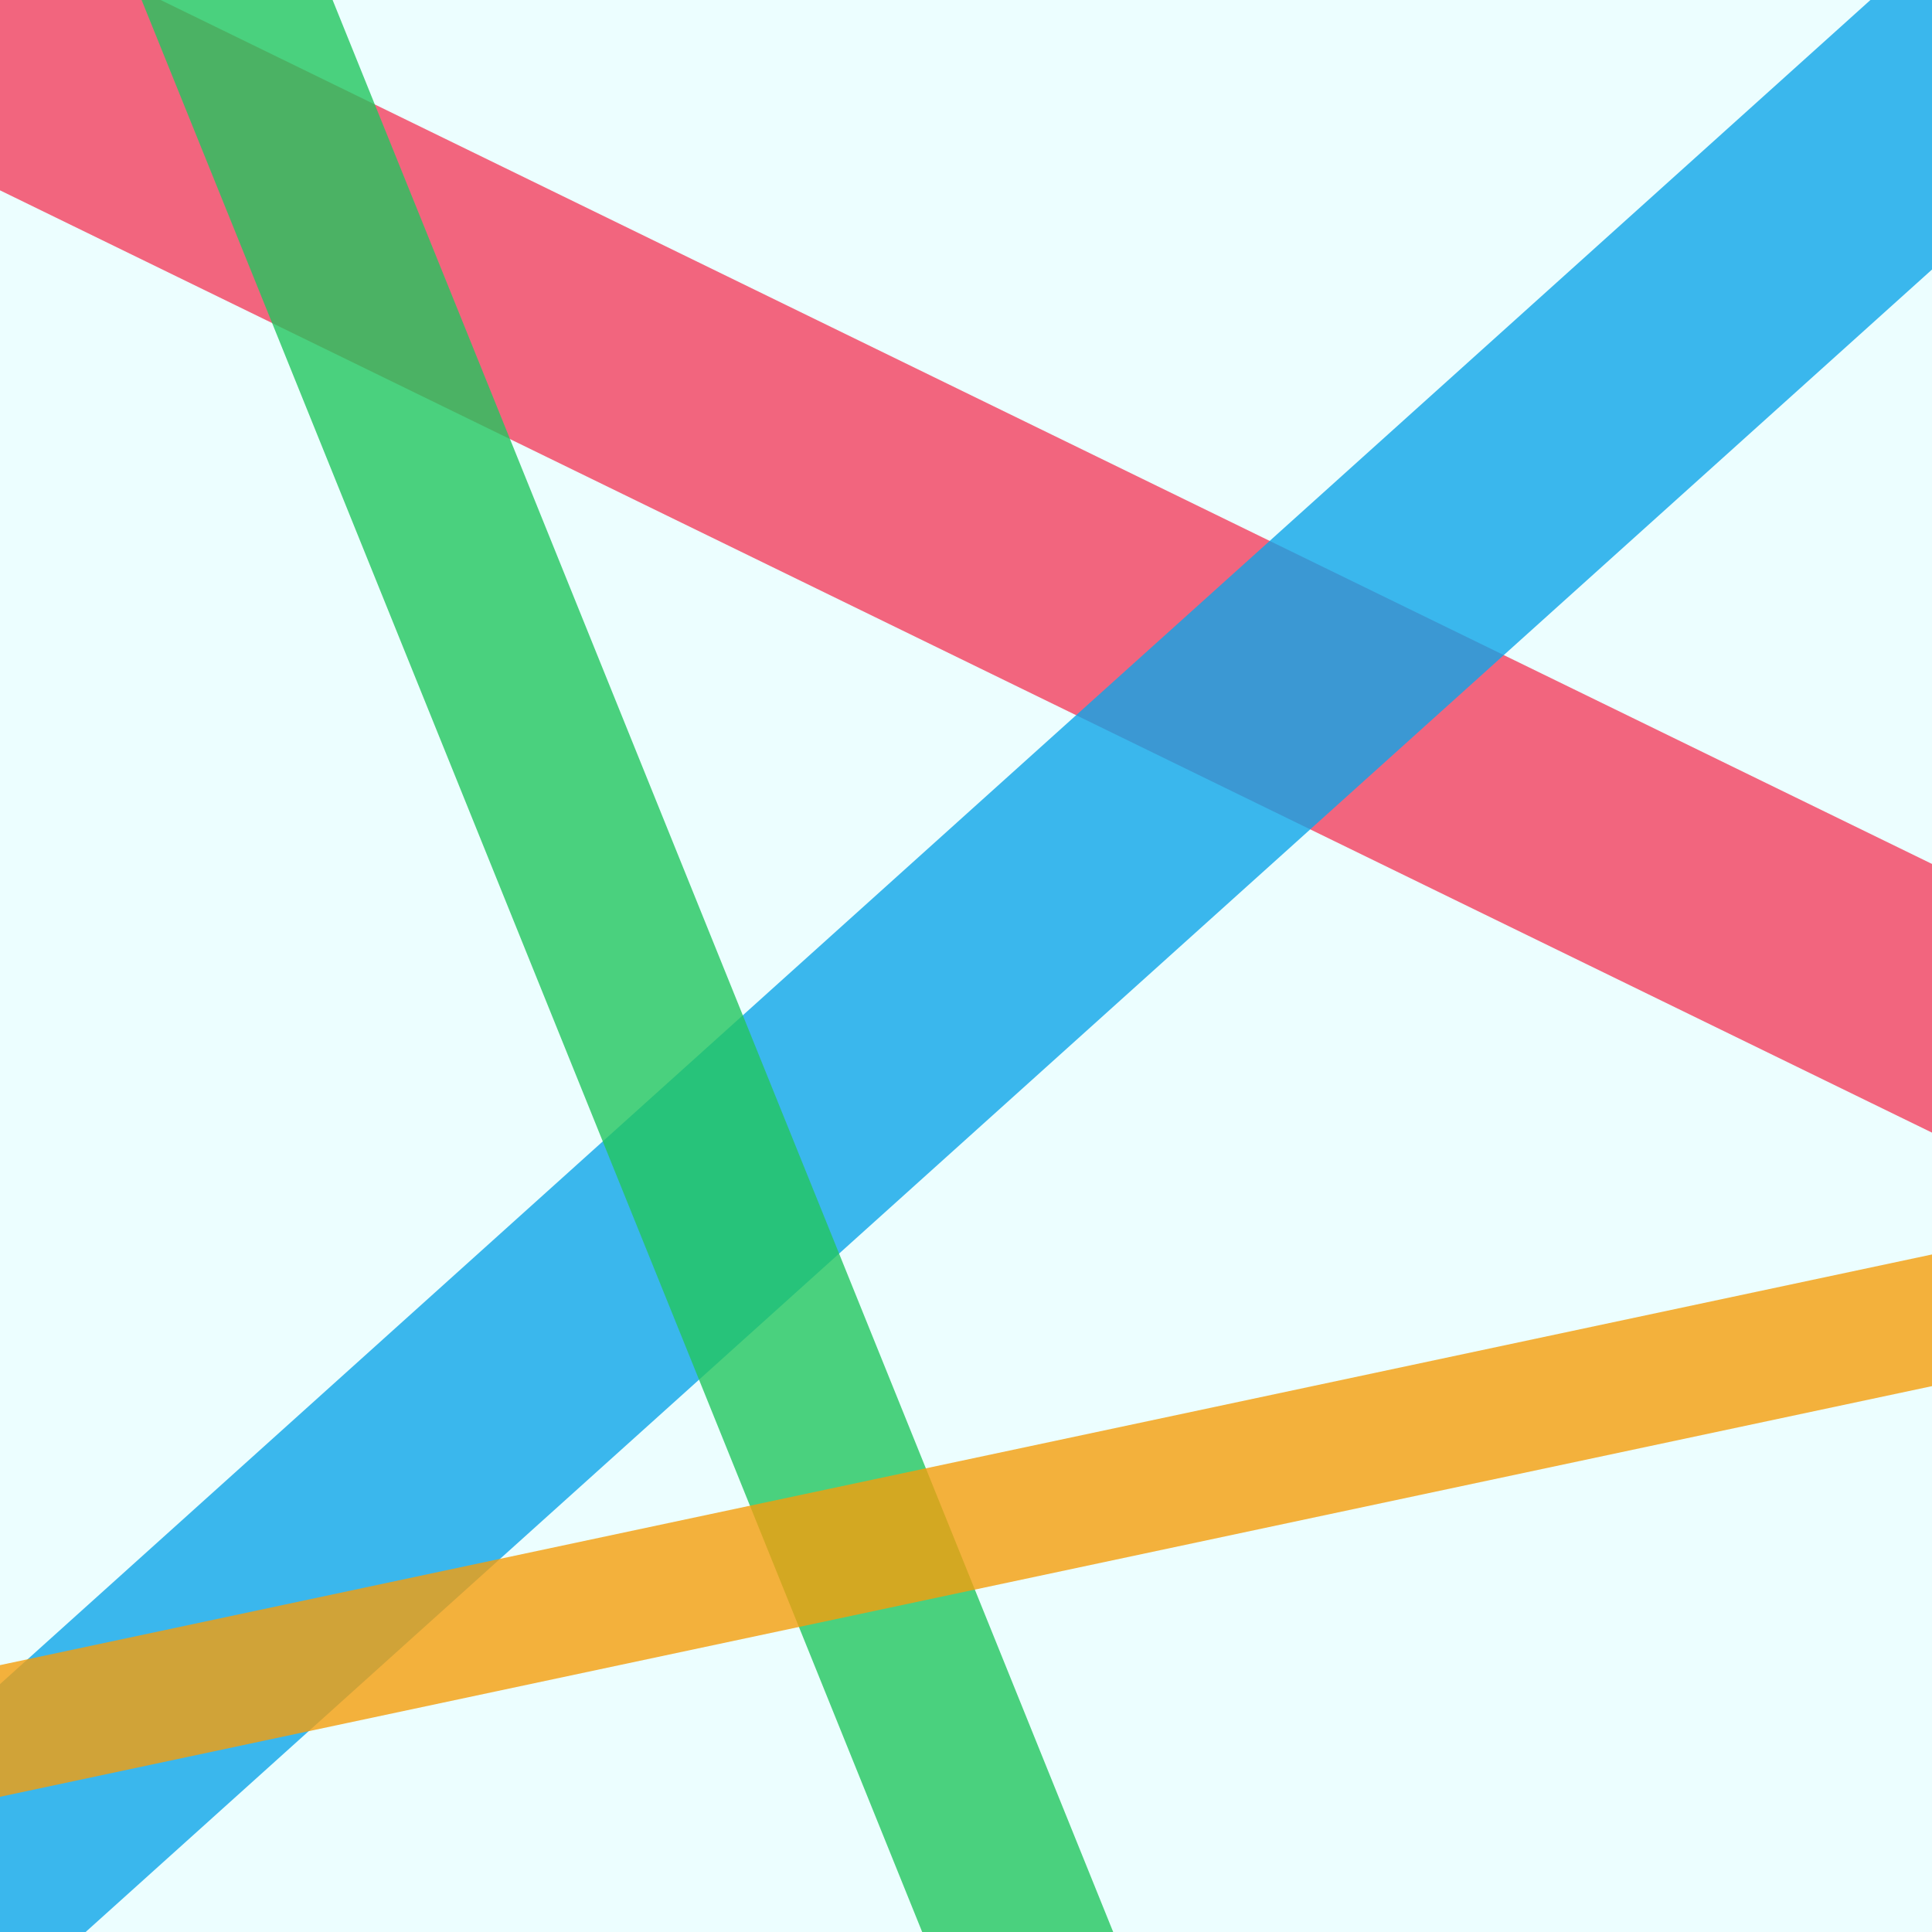
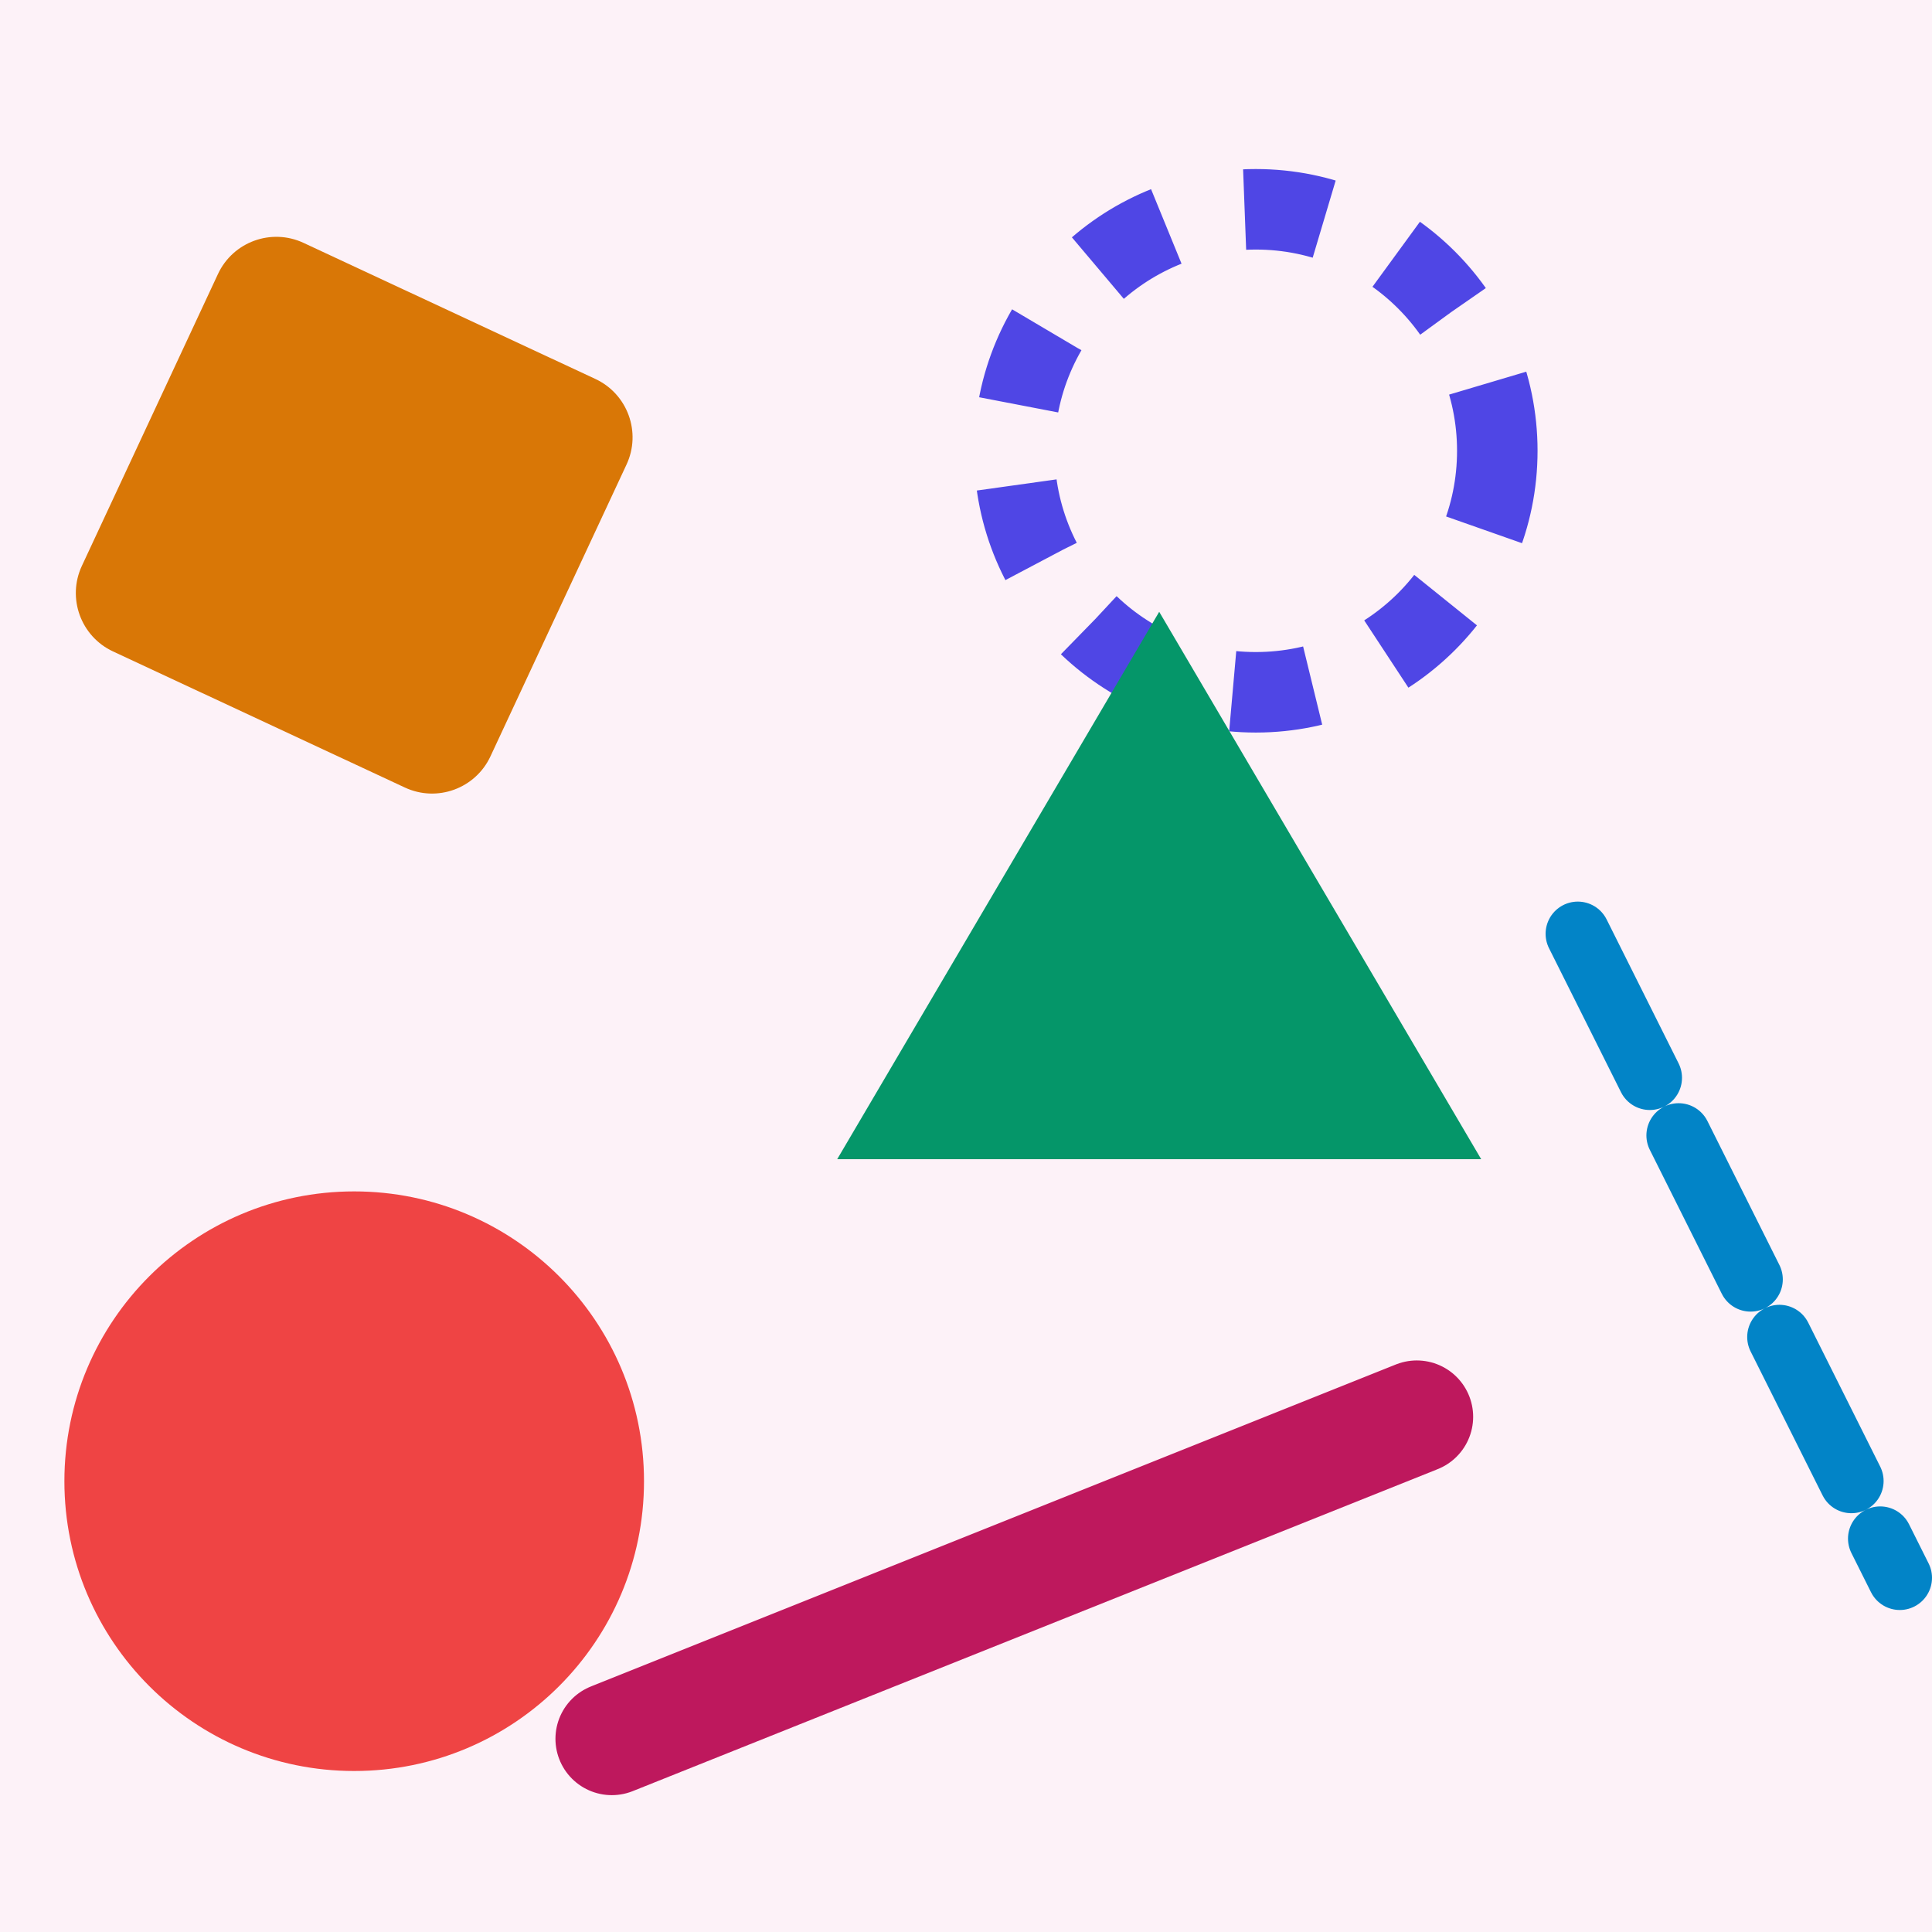
<svg xmlns="http://www.w3.org/2000/svg" width="120" height="120" viewBox="0 0 120 120">
-   <rect width="120" height="120" fill="#ecfeff" />
-   <rect x="-25" y="28" width="170" height="15" fill="#f43f5e" transform="rotate(26 60 60)" opacity="0.8" />
-   <rect x="-25" y="53" width="170" height="15" fill="#0ea5e9" transform="rotate(-42 60 60)" opacity="0.8" />
-   <rect x="-25" y="74" width="170" height="11" fill="#22c55e" transform="rotate(68 60 60)" opacity="0.8" />
-   <rect x="-25" y="90" width="170" height="8" fill="#f59e0b" transform="rotate(-12 60 60)" opacity="0.8" />
+   <rect width="120" height="120" fill="#fdf2f8" />
+   <circle cx="22" cy="92" r="18" fill="#ef4444" />
+   <circle cx="78" cy="28" r="15" fill="none" stroke="#4f46e5" stroke-width="5" stroke-dasharray="5 5" />
+   <polygon points="52,72 72,38 92,72" fill="#059669" />
+   <rect x="8" y="18" width="28" height="28" rx="4" fill="#d97706" transform="rotate(25 22 32)" />
+   <line x1="38" y1="108" x2="88" y2="88" stroke="#be185d" stroke-width="7" stroke-linecap="round" />
+   <line x1="98" y1="58" x2="118" y2="98" stroke="#0284c7" stroke-width="4" stroke-dasharray="10 4" stroke-linecap="round" />
</svg>
